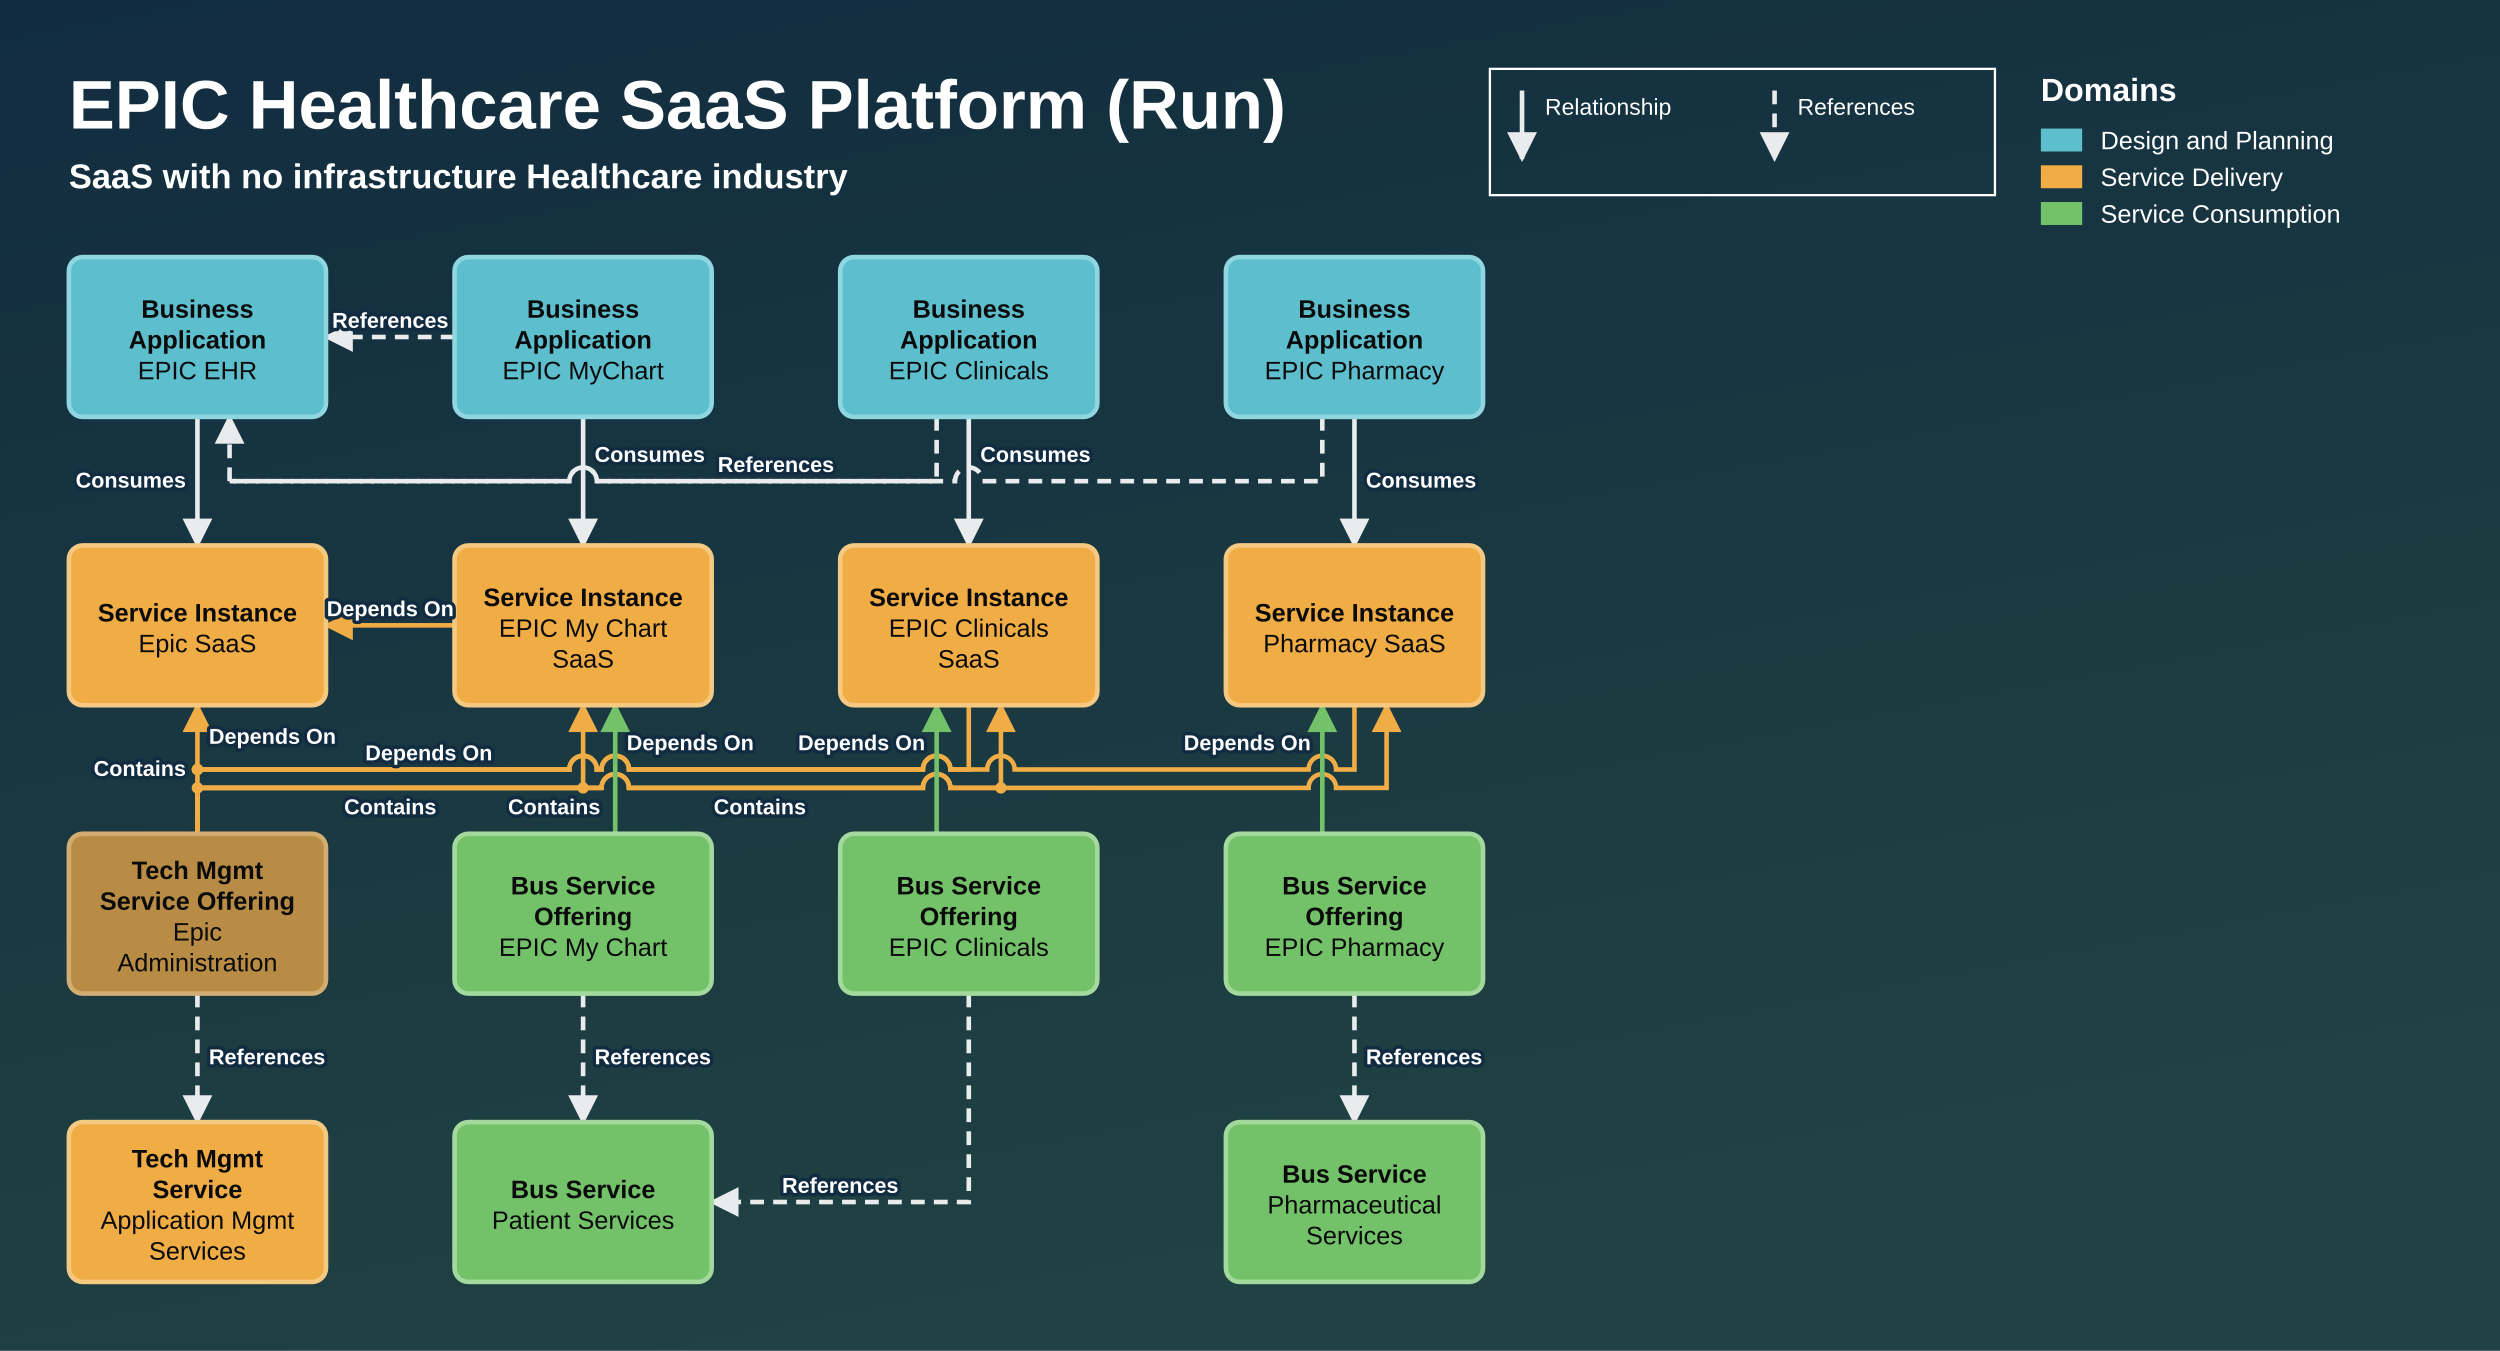
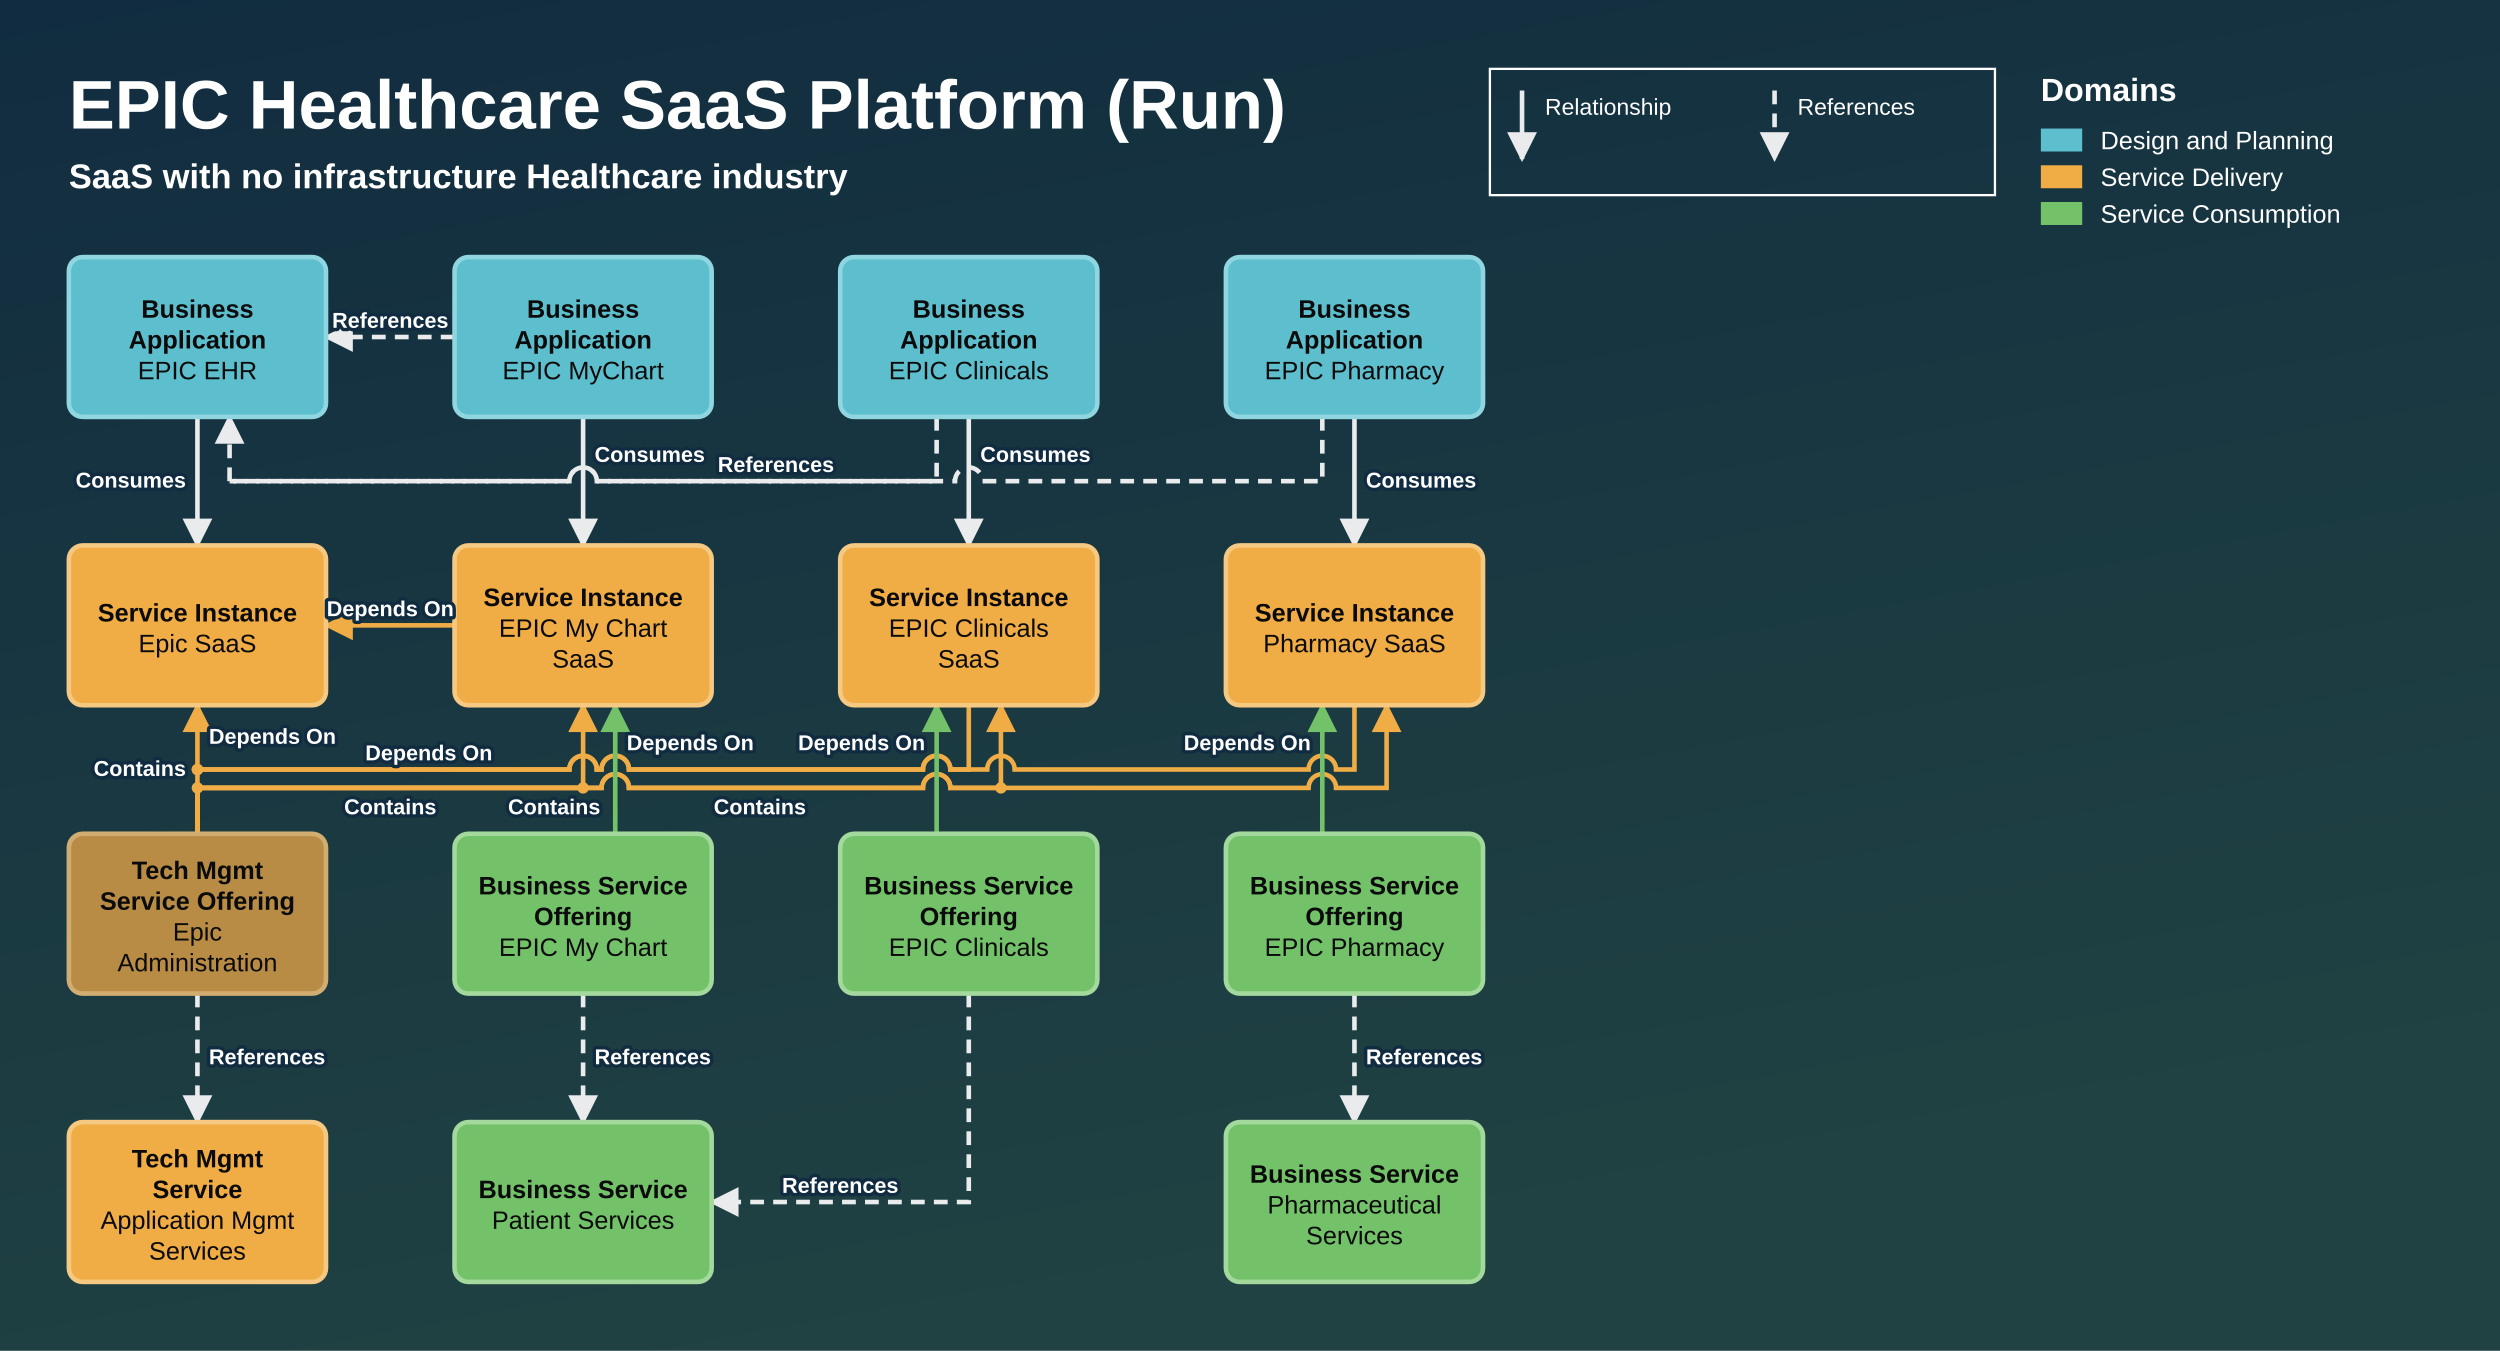
<svg xmlns="http://www.w3.org/2000/svg" viewBox="0 0 1089 588.4" width="1089" height="588.4" font-family="-apple-system, 'Segoe UI', 'Helvetica Neue', Arial, sans-serif">
  <defs>
    <marker id="arw-e9ebed" viewBox="0 0 10 10" refX="9" refY="5" markerWidth="6.5" markerHeight="6.5" orient="auto-start-reverse">
      <path d="M 0 0 L 10 5 L 0 10 z" fill="#e9ebed" />
    </marker>
    <marker id="arw-f0ac45" viewBox="0 0 10 10" refX="9" refY="5" markerWidth="6.5" markerHeight="6.5" orient="auto-start-reverse">
      <path d="M 0 0 L 10 5 L 0 10 z" fill="#f0ac45" />
    </marker>
    <marker id="arw-73c26a" viewBox="0 0 10 10" refX="9" refY="5" markerWidth="6.5" markerHeight="6.5" orient="auto-start-reverse">
      <path d="M 0 0 L 10 5 L 0 10 z" fill="#73c26a" />
    </marker>
    <linearGradient id="gf-bg" x1="0" y1="0" x2="0.35" y2="1">
      <stop offset="0" stop-color="#112c40" />
      <stop offset="1" stop-color="#204242" />
    </linearGradient>
  </defs>
  <rect x="0" y="0" width="1089" height="588.4" fill="url(#gf-bg)" />
  <text x="30" y="56" font-size="30" font-weight="700" fill="#ffffff">EPIC Healthcare SaaS Platform (Run)</text>
  <text x="889" y="44" font-size="14" font-weight="700" fill="#ffffff">Domains</text>
  <rect x="889" y="56" width="18" height="10" fill="#5dbfcd" />
  <text x="915" y="65" font-size="11" fill="#ffffff">Design and Planning</text>
  <rect x="889" y="72" width="18" height="10" fill="#f0ac45" />
  <text x="915" y="81" font-size="11" fill="#ffffff">Service Delivery</text>
  <rect x="889" y="88" width="18" height="10" fill="#73c26a" />
  <text x="915" y="97" font-size="11" fill="#ffffff">Service Consumption</text>
  <rect x="649" y="30" width="220" height="55" fill="none" stroke="#ffffff" stroke-width="1" />
  <path d="M 663 39.429 L 663 69.286" stroke="#e9ebed" stroke-width="2" marker-end="url(#arw-e9ebed)" />
  <text x="673" y="50" font-size="10" fill="#ffffff">Relationship</text>
  <path d="M 773 39.429 L 773 69.286" stroke="#e9ebed" stroke-width="2" stroke-dasharray="6 4" marker-end="url(#arw-e9ebed)" />
  <text x="783" y="50" font-size="10" fill="#ffffff">References</text>
  <text x="30" y="82" font-size="15" font-weight="600" fill="#ffffff">SaaS with no infrastructure Healthcare industry</text>
  <path d="M 86 181.6 L 86 237.6" fill="none" stroke="#e9ebed" stroke-width="2" marker-end="url(#arw-e9ebed)" />
  <path d="M 254 181.6 L 254 237.6" fill="none" stroke="#e9ebed" stroke-width="2" marker-end="url(#arw-e9ebed)" />
  <path d="M 422 181.6 L 422 237.6" fill="none" stroke="#e9ebed" stroke-width="2" marker-end="url(#arw-e9ebed)" />
  <path d="M 590 181.6 L 590 237.6" fill="none" stroke="#e9ebed" stroke-width="2" marker-end="url(#arw-e9ebed)" />
  <path d="M 198 272.4 L 142 272.4" fill="none" stroke="#f0ac45" stroke-width="2" marker-end="url(#arw-f0ac45)" />
  <path d="M 86 363.2 L 86 307.2" fill="none" stroke="#f0ac45" stroke-width="2" marker-end="url(#arw-f0ac45)" />
  <path d="M 422 307.2 L 422 335.2 L 414 335.2 A 6 6 0 0 0 402 335.2 L 274 335.2 A 6 6 0 0 0 262 335.2 L 260 335.2 A 6 6 0 0 0 248 335.2 L 86 335.2" fill="none" stroke="#f0ac45" stroke-width="2" />
  <path d="M 590 307.2 L 590 335.2 L 582 335.2 A 6 6 0 0 0 570 335.2 L 442 335.2 A 6 6 0 0 0 430 335.2 L 414 335.2 A 6 6 0 0 0 402 335.2 L 274 335.2 A 6 6 0 0 0 262 335.2 L 260 335.2 A 6 6 0 0 0 248 335.2 L 86 335.2" fill="none" stroke="#f0ac45" stroke-width="2" />
  <path d="M 86 363.2 L 86 343.2 L 254 343.2 L 254 307.2" fill="none" stroke="#f0ac45" stroke-width="2" marker-end="url(#arw-f0ac45)" />
  <path d="M 86 363.2 L 86 343.2 L 262 343.2 A 6 6 0 0 1 274 343.2 L 402 343.2 A 6 6 0 0 1 414 343.2 L 436 343.2 L 436 307.2" fill="none" stroke="#f0ac45" stroke-width="2" marker-end="url(#arw-f0ac45)" />
  <path d="M 86 363.2 L 86 343.2 L 262 343.2 A 6 6 0 0 1 274 343.2 L 402 343.2 A 6 6 0 0 1 414 343.2 L 570 343.2 A 6 6 0 0 1 582 343.2 L 604 343.2 L 604 307.2" fill="none" stroke="#f0ac45" stroke-width="2" marker-end="url(#arw-f0ac45)" />
  <path d="M 268 363.2 L 268 307.2" fill="none" stroke="#73c26a" stroke-width="2" marker-end="url(#arw-73c26a)" />
  <path d="M 408 363.2 L 408 307.2" fill="none" stroke="#73c26a" stroke-width="2" marker-end="url(#arw-73c26a)" />
  <path d="M 576 363.2 L 576 307.2" fill="none" stroke="#73c26a" stroke-width="2" marker-end="url(#arw-73c26a)" />
  <path d="M 198 146.8 L 142 146.8" fill="none" stroke="#e9ebed" stroke-width="2" stroke-dasharray="6 4" marker-end="url(#arw-e9ebed)" />
  <path d="M 100 209.6 L 100 181.6" fill="none" stroke="#e9ebed" stroke-width="2" stroke-dasharray="6 4" marker-end="url(#arw-e9ebed)" />
  <path d="M 408 181.6 L 408 209.6 L 260 209.6 A 6 6 0 0 0 248 209.6 L 100 209.6" fill="none" stroke="#e9ebed" stroke-width="2" stroke-dasharray="6 4" />
  <path d="M 576 181.6 L 576 209.6 L 428 209.6 A 6 6 0 0 0 416 209.6 L 260 209.6 A 6 6 0 0 0 248 209.6 L 100 209.6" fill="none" stroke="#e9ebed" stroke-width="2" stroke-dasharray="6 4" />
  <path d="M 86 432.8 L 86 488.8" fill="none" stroke="#e9ebed" stroke-width="2" stroke-dasharray="6 4" marker-end="url(#arw-e9ebed)" />
  <path d="M 254 432.8 L 254 488.8" fill="none" stroke="#e9ebed" stroke-width="2" stroke-dasharray="6 4" marker-end="url(#arw-e9ebed)" />
  <path d="M 422 432.8 L 422 523.6 L 310 523.6" fill="none" stroke="#e9ebed" stroke-width="2" stroke-dasharray="6 4" marker-end="url(#arw-e9ebed)" />
  <path d="M 590 432.8 L 590 488.8" fill="none" stroke="#e9ebed" stroke-width="2" stroke-dasharray="6 4" marker-end="url(#arw-e9ebed)" />
  <circle cx="86" cy="335.2" r="2.5" fill="#f0ac45" />
  <circle cx="86" cy="335.2" r="2.5" fill="#f0ac45" />
  <circle cx="86" cy="343.2" r="2.5" fill="#f0ac45" />
  <circle cx="254" cy="343.2" r="2.5" fill="#f0ac45" />
  <circle cx="436" cy="343.2" r="2.5" fill="#f0ac45" />
-   <rect x="30" y="112" width="112" height="69.6" rx="6" fill="#5dbfcd" stroke="#8fd6e0" stroke-width="2" />
-   <text x="86" y="138.4" text-anchor="middle" font-size="11" font-weight="700" fill="#0b0b0b">Business</text>
-   <text x="86" y="151.8" text-anchor="middle" font-size="11" font-weight="700" fill="#0b0b0b">Application</text>
-   <text x="86" y="165.2" text-anchor="middle" font-size="11" font-weight="400" fill="#0b0b0b">EPIC EHR</text>
-   <rect x="198" y="112" width="112" height="69.6" rx="6" fill="#5dbfcd" stroke="#8fd6e0" stroke-width="2" />
-   <text x="254" y="138.4" text-anchor="middle" font-size="11" font-weight="700" fill="#0b0b0b">Business</text>
-   <text x="254" y="151.8" text-anchor="middle" font-size="11" font-weight="700" fill="#0b0b0b">Application</text>
-   <text x="254" y="165.2" text-anchor="middle" font-size="11" font-weight="400" fill="#0b0b0b">EPIC MyChart</text>
-   <rect x="366" y="112" width="112" height="69.6" rx="6" fill="#5dbfcd" stroke="#8fd6e0" stroke-width="2" />
-   <text x="422" y="138.4" text-anchor="middle" font-size="11" font-weight="700" fill="#0b0b0b">Business</text>
-   <text x="422" y="151.8" text-anchor="middle" font-size="11" font-weight="700" fill="#0b0b0b">Application</text>
-   <text x="422" y="165.2" text-anchor="middle" font-size="11" font-weight="400" fill="#0b0b0b">EPIC Clinicals</text>
-   <rect x="534" y="112" width="112" height="69.6" rx="6" fill="#5dbfcd" stroke="#8fd6e0" stroke-width="2" />
-   <text x="590" y="138.4" text-anchor="middle" font-size="11" font-weight="700" fill="#0b0b0b">Business</text>
-   <text x="590" y="151.8" text-anchor="middle" font-size="11" font-weight="700" fill="#0b0b0b">Application</text>
-   <text x="590" y="165.2" text-anchor="middle" font-size="11" font-weight="400" fill="#0b0b0b">EPIC Pharmacy</text>
-   <rect x="30" y="237.6" width="112" height="69.6" rx="6" fill="#f0ac45" stroke="#f6c983" stroke-width="2" />
-   <text x="86" y="270.7" text-anchor="middle" font-size="11" font-weight="700" fill="#0b0b0b">Service Instance</text>
-   <text x="86" y="284.1" text-anchor="middle" font-size="11" font-weight="400" fill="#0b0b0b">Epic SaaS</text>
-   <rect x="198" y="237.6" width="112" height="69.6" rx="6" fill="#f0ac45" stroke="#f6c983" stroke-width="2" />
-   <text x="254" y="264" text-anchor="middle" font-size="11" font-weight="700" fill="#0b0b0b">Service Instance</text>
-   <text x="254" y="277.4" text-anchor="middle" font-size="11" font-weight="400" fill="#0b0b0b">EPIC My Chart</text>
-   <text x="254" y="290.8" text-anchor="middle" font-size="11" font-weight="400" fill="#0b0b0b">SaaS</text>
-   <rect x="366" y="237.6" width="112" height="69.6" rx="6" fill="#f0ac45" stroke="#f6c983" stroke-width="2" />
-   <text x="422" y="264" text-anchor="middle" font-size="11" font-weight="700" fill="#0b0b0b">Service Instance</text>
-   <text x="422" y="277.4" text-anchor="middle" font-size="11" font-weight="400" fill="#0b0b0b">EPIC Clinicals</text>
-   <text x="422" y="290.8" text-anchor="middle" font-size="11" font-weight="400" fill="#0b0b0b">SaaS</text>
-   <rect x="534" y="237.6" width="112" height="69.6" rx="6" fill="#f0ac45" stroke="#f6c983" stroke-width="2" />
-   <text x="590" y="270.7" text-anchor="middle" font-size="11" font-weight="700" fill="#0b0b0b">Service Instance</text>
-   <text x="590" y="284.1" text-anchor="middle" font-size="11" font-weight="400" fill="#0b0b0b">Pharmacy SaaS</text>
-   <rect x="30" y="363.2" width="112" height="69.6" rx="6" fill="#b88c44" stroke="#d2ad72" stroke-width="2" />
-   <text x="86" y="382.9" text-anchor="middle" font-size="11" font-weight="700" fill="#0b0b0b">Tech Mgmt</text>
-   <text x="86" y="396.3" text-anchor="middle" font-size="11" font-weight="700" fill="#0b0b0b">Service Offering</text>
-   <text x="86" y="409.7" text-anchor="middle" font-size="11" font-weight="400" fill="#0b0b0b">Epic</text>
-   <text x="86" y="423.1" text-anchor="middle" font-size="11" font-weight="400" fill="#0b0b0b">Administration</text>
-   <rect x="198" y="363.2" width="112" height="69.6" rx="6" fill="#73c26a" stroke="#a3d99c" stroke-width="2" />
-   <text x="254" y="389.6" text-anchor="middle" font-size="11" font-weight="700" fill="#0b0b0b">Bus Service</text>
-   <text x="254" y="403" text-anchor="middle" font-size="11" font-weight="700" fill="#0b0b0b">Offering</text>
-   <text x="254" y="416.4" text-anchor="middle" font-size="11" font-weight="400" fill="#0b0b0b">EPIC My Chart</text>
-   <rect x="366" y="363.2" width="112" height="69.6" rx="6" fill="#73c26a" stroke="#a3d99c" stroke-width="2" />
-   <text x="422" y="389.6" text-anchor="middle" font-size="11" font-weight="700" fill="#0b0b0b">Bus Service</text>
-   <text x="422" y="403" text-anchor="middle" font-size="11" font-weight="700" fill="#0b0b0b">Offering</text>
-   <text x="422" y="416.4" text-anchor="middle" font-size="11" font-weight="400" fill="#0b0b0b">EPIC Clinicals</text>
-   <rect x="534" y="363.2" width="112" height="69.6" rx="6" fill="#73c26a" stroke="#a3d99c" stroke-width="2" />
-   <text x="590" y="389.6" text-anchor="middle" font-size="11" font-weight="700" fill="#0b0b0b">Bus Service</text>
-   <text x="590" y="403" text-anchor="middle" font-size="11" font-weight="700" fill="#0b0b0b">Offering</text>
-   <text x="590" y="416.4" text-anchor="middle" font-size="11" font-weight="400" fill="#0b0b0b">EPIC Pharmacy</text>
-   <rect x="30" y="488.8" width="112" height="69.6" rx="6" fill="#f0ac45" stroke="#f6c983" stroke-width="2" />
-   <text x="86" y="508.5" text-anchor="middle" font-size="11" font-weight="700" fill="#0b0b0b">Tech Mgmt</text>
-   <text x="86" y="521.9" text-anchor="middle" font-size="11" font-weight="700" fill="#0b0b0b">Service</text>
-   <text x="86" y="535.3" text-anchor="middle" font-size="11" font-weight="400" fill="#0b0b0b">Application Mgmt</text>
-   <text x="86" y="548.7" text-anchor="middle" font-size="11" font-weight="400" fill="#0b0b0b">Services</text>
-   <rect x="198" y="488.8" width="112" height="69.6" rx="6" fill="#73c26a" stroke="#a3d99c" stroke-width="2" />
-   <text x="254" y="521.9" text-anchor="middle" font-size="11" font-weight="700" fill="#0b0b0b">Bus Service</text>
-   <text x="254" y="535.3" text-anchor="middle" font-size="11" font-weight="400" fill="#0b0b0b">Patient Services</text>
-   <rect x="534" y="488.8" width="112" height="69.6" rx="6" fill="#73c26a" stroke="#a3d99c" stroke-width="2" />
-   <text x="590" y="515.2" text-anchor="middle" font-size="11" font-weight="700" fill="#0b0b0b">Bus Service</text>
-   <text x="590" y="528.6" text-anchor="middle" font-size="11" font-weight="400" fill="#0b0b0b">Pharmaceutical</text>
-   <text x="590" y="542" text-anchor="middle" font-size="11" font-weight="400" fill="#0b0b0b">Services</text>
+   <g data-id="ehr">
+     <rect x="30" y="112" width="112" height="69.6" rx="6" fill="#5dbfcd" stroke="#8fd6e0" stroke-width="2" />
+     <text x="86" y="138.4" text-anchor="middle" font-size="11" font-weight="700" fill="#0b0b0b">Business</text>
+     <text x="86" y="151.8" text-anchor="middle" font-size="11" font-weight="700" fill="#0b0b0b">Application</text>
+     <text x="86" y="165.2" text-anchor="middle" font-size="11" font-weight="400" fill="#0b0b0b">EPIC EHR</text>
+   </g>
+   <g data-id="mychart">
+     <rect x="198" y="112" width="112" height="69.6" rx="6" fill="#5dbfcd" stroke="#8fd6e0" stroke-width="2" />
+     <text x="254" y="138.4" text-anchor="middle" font-size="11" font-weight="700" fill="#0b0b0b">Business</text>
+     <text x="254" y="151.8" text-anchor="middle" font-size="11" font-weight="700" fill="#0b0b0b">Application</text>
+     <text x="254" y="165.2" text-anchor="middle" font-size="11" font-weight="400" fill="#0b0b0b">EPIC MyChart</text>
+   </g>
+   <g data-id="clinicals">
+     <rect x="366" y="112" width="112" height="69.6" rx="6" fill="#5dbfcd" stroke="#8fd6e0" stroke-width="2" />
+     <text x="422" y="138.4" text-anchor="middle" font-size="11" font-weight="700" fill="#0b0b0b">Business</text>
+     <text x="422" y="151.8" text-anchor="middle" font-size="11" font-weight="700" fill="#0b0b0b">Application</text>
+     <text x="422" y="165.2" text-anchor="middle" font-size="11" font-weight="400" fill="#0b0b0b">EPIC Clinicals</text>
+   </g>
+   <g data-id="pharmacy">
+     <rect x="534" y="112" width="112" height="69.6" rx="6" fill="#5dbfcd" stroke="#8fd6e0" stroke-width="2" />
+     <text x="590" y="138.4" text-anchor="middle" font-size="11" font-weight="700" fill="#0b0b0b">Business</text>
+     <text x="590" y="151.8" text-anchor="middle" font-size="11" font-weight="700" fill="#0b0b0b">Application</text>
+     <text x="590" y="165.2" text-anchor="middle" font-size="11" font-weight="400" fill="#0b0b0b">EPIC Pharmacy</text>
+   </g>
+   <g data-id="epic-saas">
+     <rect x="30" y="237.6" width="112" height="69.6" rx="6" fill="#f0ac45" stroke="#f6c983" stroke-width="2" />
+     <text x="86" y="270.7" text-anchor="middle" font-size="11" font-weight="700" fill="#0b0b0b">Service Instance</text>
+     <text x="86" y="284.1" text-anchor="middle" font-size="11" font-weight="400" fill="#0b0b0b">Epic SaaS</text>
+   </g>
+   <g data-id="mychart-saas">
+     <rect x="198" y="237.6" width="112" height="69.6" rx="6" fill="#f0ac45" stroke="#f6c983" stroke-width="2" />
+     <text x="254" y="264" text-anchor="middle" font-size="11" font-weight="700" fill="#0b0b0b">Service Instance</text>
+     <text x="254" y="277.4" text-anchor="middle" font-size="11" font-weight="400" fill="#0b0b0b">EPIC My Chart</text>
+     <text x="254" y="290.8" text-anchor="middle" font-size="11" font-weight="400" fill="#0b0b0b">SaaS</text>
+   </g>
+   <g data-id="clinicals-saas">
+     <rect x="366" y="237.6" width="112" height="69.6" rx="6" fill="#f0ac45" stroke="#f6c983" stroke-width="2" />
+     <text x="422" y="264" text-anchor="middle" font-size="11" font-weight="700" fill="#0b0b0b">Service Instance</text>
+     <text x="422" y="277.4" text-anchor="middle" font-size="11" font-weight="400" fill="#0b0b0b">EPIC Clinicals</text>
+     <text x="422" y="290.8" text-anchor="middle" font-size="11" font-weight="400" fill="#0b0b0b">SaaS</text>
+   </g>
+   <g data-id="pharmacy-saas">
+     <rect x="534" y="237.6" width="112" height="69.6" rx="6" fill="#f0ac45" stroke="#f6c983" stroke-width="2" />
+     <text x="590" y="270.7" text-anchor="middle" font-size="11" font-weight="700" fill="#0b0b0b">Service Instance</text>
+     <text x="590" y="284.1" text-anchor="middle" font-size="11" font-weight="400" fill="#0b0b0b">Pharmacy SaaS</text>
+   </g>
+   <g data-id="epic-admin">
+     <rect x="30" y="363.2" width="112" height="69.6" rx="6" fill="#b88c44" stroke="#d2ad72" stroke-width="2" />
+     <text x="86" y="382.9" text-anchor="middle" font-size="11" font-weight="700" fill="#0b0b0b">Tech Mgmt</text>
+     <text x="86" y="396.3" text-anchor="middle" font-size="11" font-weight="700" fill="#0b0b0b">Service Offering</text>
+     <text x="86" y="409.7" text-anchor="middle" font-size="11" font-weight="400" fill="#0b0b0b">Epic</text>
+     <text x="86" y="423.1" text-anchor="middle" font-size="11" font-weight="400" fill="#0b0b0b">Administration</text>
+   </g>
+   <g data-id="mychart-bso">
+     <rect x="198" y="363.2" width="112" height="69.6" rx="6" fill="#73c26a" stroke="#a3d99c" stroke-width="2" />
+     <text x="254" y="389.6" text-anchor="middle" font-size="11" font-weight="700" fill="#0b0b0b">Business Service</text>
+     <text x="254" y="403" text-anchor="middle" font-size="11" font-weight="700" fill="#0b0b0b">Offering</text>
+     <text x="254" y="416.4" text-anchor="middle" font-size="11" font-weight="400" fill="#0b0b0b">EPIC My Chart</text>
+   </g>
+   <g data-id="clinicals-bso">
+     <rect x="366" y="363.2" width="112" height="69.6" rx="6" fill="#73c26a" stroke="#a3d99c" stroke-width="2" />
+     <text x="422" y="389.6" text-anchor="middle" font-size="11" font-weight="700" fill="#0b0b0b">Business Service</text>
+     <text x="422" y="403" text-anchor="middle" font-size="11" font-weight="700" fill="#0b0b0b">Offering</text>
+     <text x="422" y="416.4" text-anchor="middle" font-size="11" font-weight="400" fill="#0b0b0b">EPIC Clinicals</text>
+   </g>
+   <g data-id="pharmacy-bso">
+     <rect x="534" y="363.2" width="112" height="69.6" rx="6" fill="#73c26a" stroke="#a3d99c" stroke-width="2" />
+     <text x="590" y="389.6" text-anchor="middle" font-size="11" font-weight="700" fill="#0b0b0b">Business Service</text>
+     <text x="590" y="403" text-anchor="middle" font-size="11" font-weight="700" fill="#0b0b0b">Offering</text>
+     <text x="590" y="416.4" text-anchor="middle" font-size="11" font-weight="400" fill="#0b0b0b">EPIC Pharmacy</text>
+   </g>
+   <g data-id="app-mgmt">
+     <rect x="30" y="488.8" width="112" height="69.6" rx="6" fill="#f0ac45" stroke="#f6c983" stroke-width="2" />
+     <text x="86" y="508.5" text-anchor="middle" font-size="11" font-weight="700" fill="#0b0b0b">Tech Mgmt</text>
+     <text x="86" y="521.9" text-anchor="middle" font-size="11" font-weight="700" fill="#0b0b0b">Service</text>
+     <text x="86" y="535.3" text-anchor="middle" font-size="11" font-weight="400" fill="#0b0b0b">Application Mgmt</text>
+     <text x="86" y="548.7" text-anchor="middle" font-size="11" font-weight="400" fill="#0b0b0b">Services</text>
+   </g>
+   <g data-id="patient">
+     <rect x="198" y="488.8" width="112" height="69.6" rx="6" fill="#73c26a" stroke="#a3d99c" stroke-width="2" />
+     <text x="254" y="521.9" text-anchor="middle" font-size="11" font-weight="700" fill="#0b0b0b">Business Service</text>
+     <text x="254" y="535.3" text-anchor="middle" font-size="11" font-weight="400" fill="#0b0b0b">Patient Services</text>
+   </g>
+   <g data-id="pharma">
+     <rect x="534" y="488.8" width="112" height="69.6" rx="6" fill="#73c26a" stroke="#a3d99c" stroke-width="2" />
+     <text x="590" y="515.2" text-anchor="middle" font-size="11" font-weight="700" fill="#0b0b0b">Business Service</text>
+     <text x="590" y="528.6" text-anchor="middle" font-size="11" font-weight="400" fill="#0b0b0b">Pharmaceutical</text>
+     <text x="590" y="542" text-anchor="middle" font-size="11" font-weight="400" fill="#0b0b0b">Services</text>
+   </g>
  <text x="81" y="212.4" text-anchor="end" font-size="9.4" font-weight="600" fill="#ffffff" stroke="#112c40" stroke-width="3" stroke-linejoin="round" paint-order="stroke">Consumes</text>
  <text x="259" y="201.2" text-anchor="start" font-size="9.4" font-weight="600" fill="#ffffff" stroke="#112c40" stroke-width="3" stroke-linejoin="round" paint-order="stroke">Consumes</text>
  <text x="427" y="201.2" text-anchor="start" font-size="9.4" font-weight="600" fill="#ffffff" stroke="#112c40" stroke-width="3" stroke-linejoin="round" paint-order="stroke">Consumes</text>
  <text x="595" y="212.4" text-anchor="start" font-size="9.4" font-weight="600" fill="#ffffff" stroke="#112c40" stroke-width="3" stroke-linejoin="round" paint-order="stroke">Consumes</text>
  <text x="170" y="268.4" text-anchor="middle" font-size="9.4" font-weight="600" fill="#ffffff" stroke="#112c40" stroke-width="3" stroke-linejoin="round" paint-order="stroke">Depends On</text>
  <text x="186.8" y="331.2" text-anchor="middle" font-size="9.4" font-weight="600" fill="#ffffff" stroke="#112c40" stroke-width="3" stroke-linejoin="round" paint-order="stroke">Depends On</text>
  <text x="91" y="324.0" text-anchor="start" font-size="9.4" font-weight="600" fill="#ffffff" stroke="#112c40" stroke-width="3" stroke-linejoin="round" paint-order="stroke">Depends On</text>
  <text x="81" y="338.0" text-anchor="end" font-size="9.4" font-weight="600" fill="#ffffff" stroke="#112c40" stroke-width="3" stroke-linejoin="round" paint-order="stroke">Contains</text>
  <text x="170" y="354.7" text-anchor="middle" font-size="9.4" font-weight="600" fill="#ffffff" stroke="#112c40" stroke-width="3" stroke-linejoin="round" paint-order="stroke">Contains</text>
  <text x="331" y="354.7" text-anchor="middle" font-size="9.4" font-weight="600" fill="#ffffff" stroke="#112c40" stroke-width="3" stroke-linejoin="round" paint-order="stroke">Contains</text>
  <text x="241.4" y="354.7" text-anchor="middle" font-size="9.4" font-weight="600" fill="#ffffff" stroke="#112c40" stroke-width="3" stroke-linejoin="round" paint-order="stroke">Contains</text>
  <text x="273" y="326.8" text-anchor="start" font-size="9.4" font-weight="600" fill="#ffffff" stroke="#112c40" stroke-width="3" stroke-linejoin="round" paint-order="stroke">Depends On</text>
  <text x="403" y="326.8" text-anchor="end" font-size="9.4" font-weight="600" fill="#ffffff" stroke="#112c40" stroke-width="3" stroke-linejoin="round" paint-order="stroke">Depends On</text>
  <text x="571" y="326.8" text-anchor="end" font-size="9.4" font-weight="600" fill="#ffffff" stroke="#112c40" stroke-width="3" stroke-linejoin="round" paint-order="stroke">Depends On</text>
  <text x="170" y="142.8" text-anchor="middle" font-size="9.4" font-weight="600" fill="#ffffff" stroke="#112c40" stroke-width="3" stroke-linejoin="round" paint-order="stroke">References</text>
  <text x="338" y="205.6" text-anchor="middle" font-size="9.4" font-weight="600" fill="#ffffff" stroke="#112c40" stroke-width="3" stroke-linejoin="round" paint-order="stroke">References</text>
  <text x="91" y="463.6" text-anchor="start" font-size="9.4" font-weight="600" fill="#ffffff" stroke="#112c40" stroke-width="3" stroke-linejoin="round" paint-order="stroke">References</text>
  <text x="259" y="463.6" text-anchor="start" font-size="9.4" font-weight="600" fill="#ffffff" stroke="#112c40" stroke-width="3" stroke-linejoin="round" paint-order="stroke">References</text>
  <text x="366" y="519.6" text-anchor="middle" font-size="9.4" font-weight="600" fill="#ffffff" stroke="#112c40" stroke-width="3" stroke-linejoin="round" paint-order="stroke">References</text>
  <text x="595" y="463.6" text-anchor="start" font-size="9.4" font-weight="600" fill="#ffffff" stroke="#112c40" stroke-width="3" stroke-linejoin="round" paint-order="stroke">References</text>
</svg>
